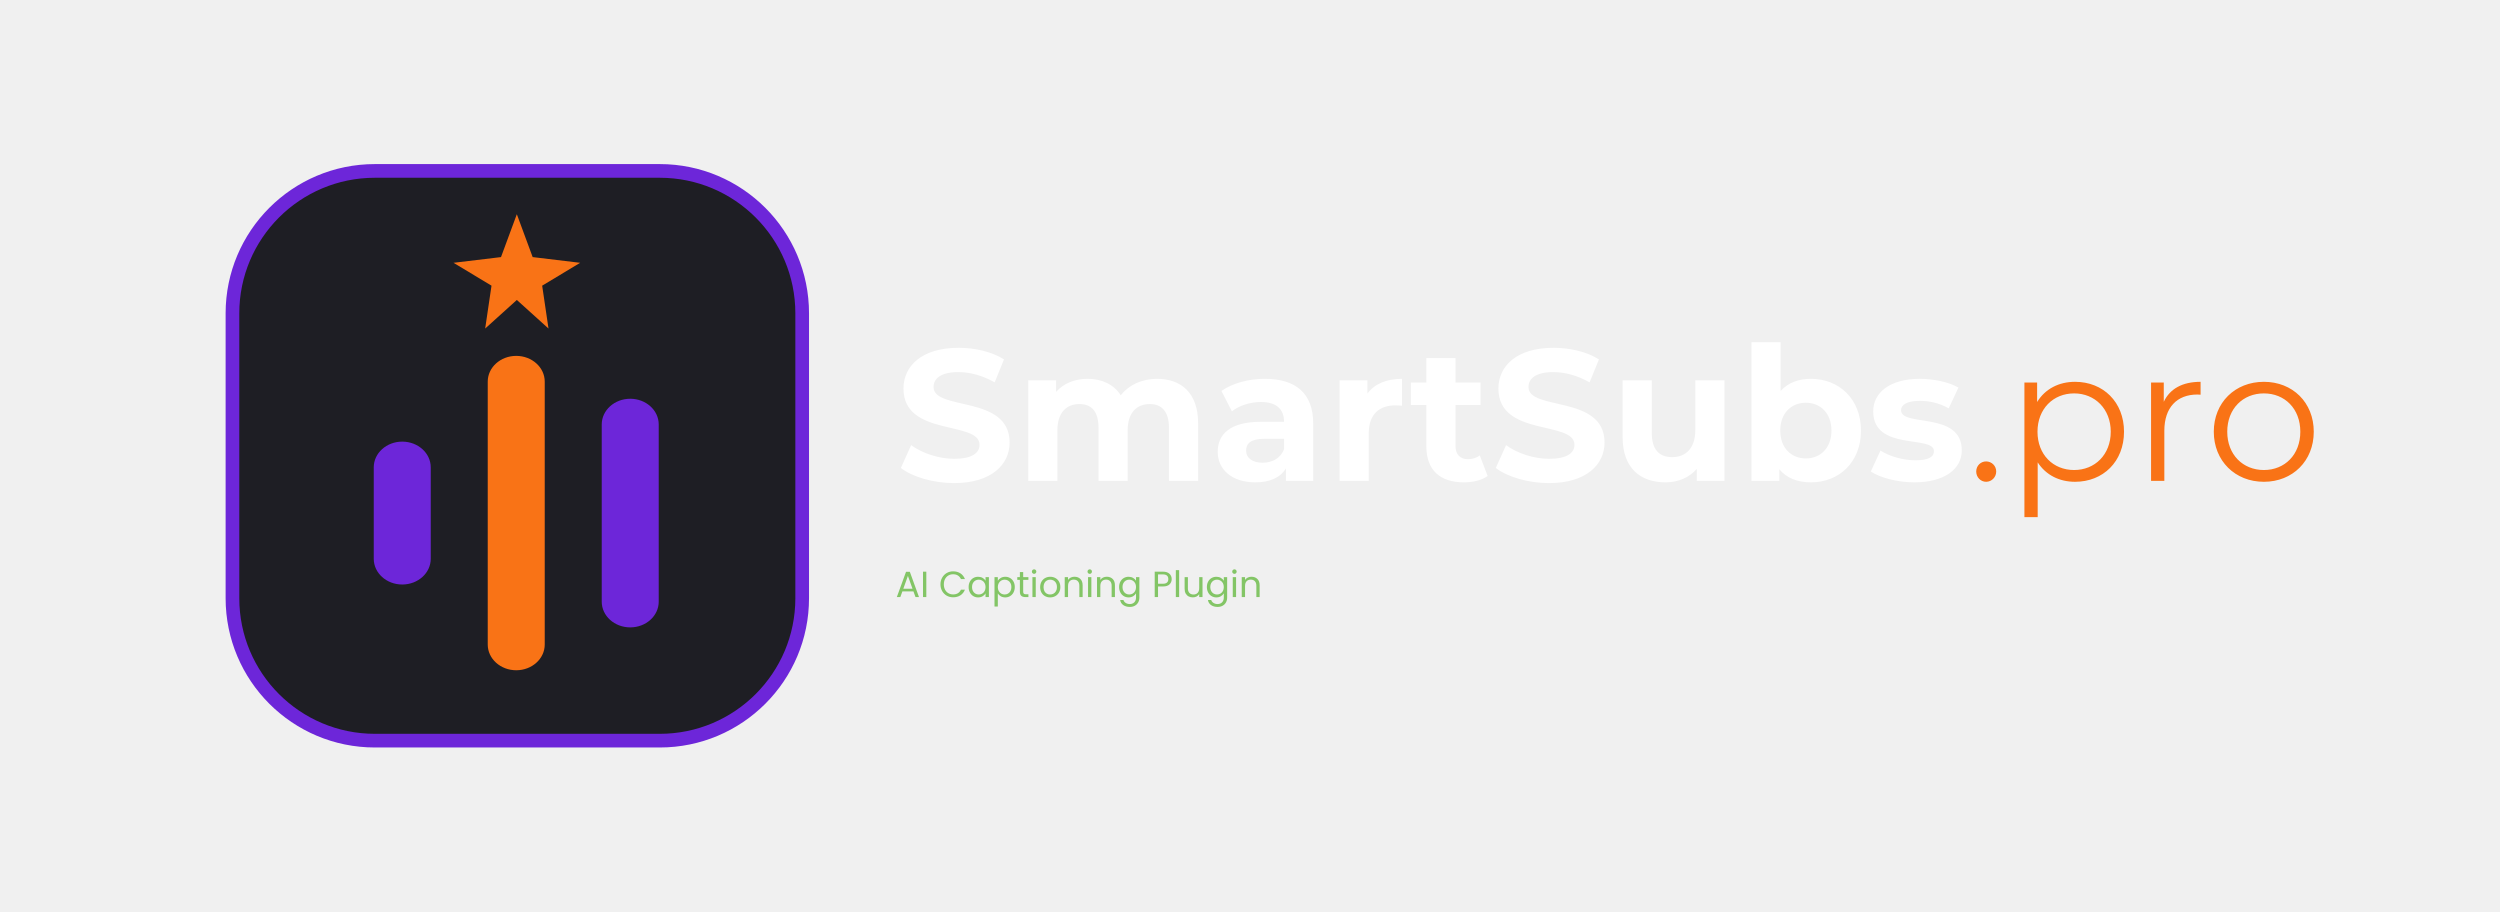
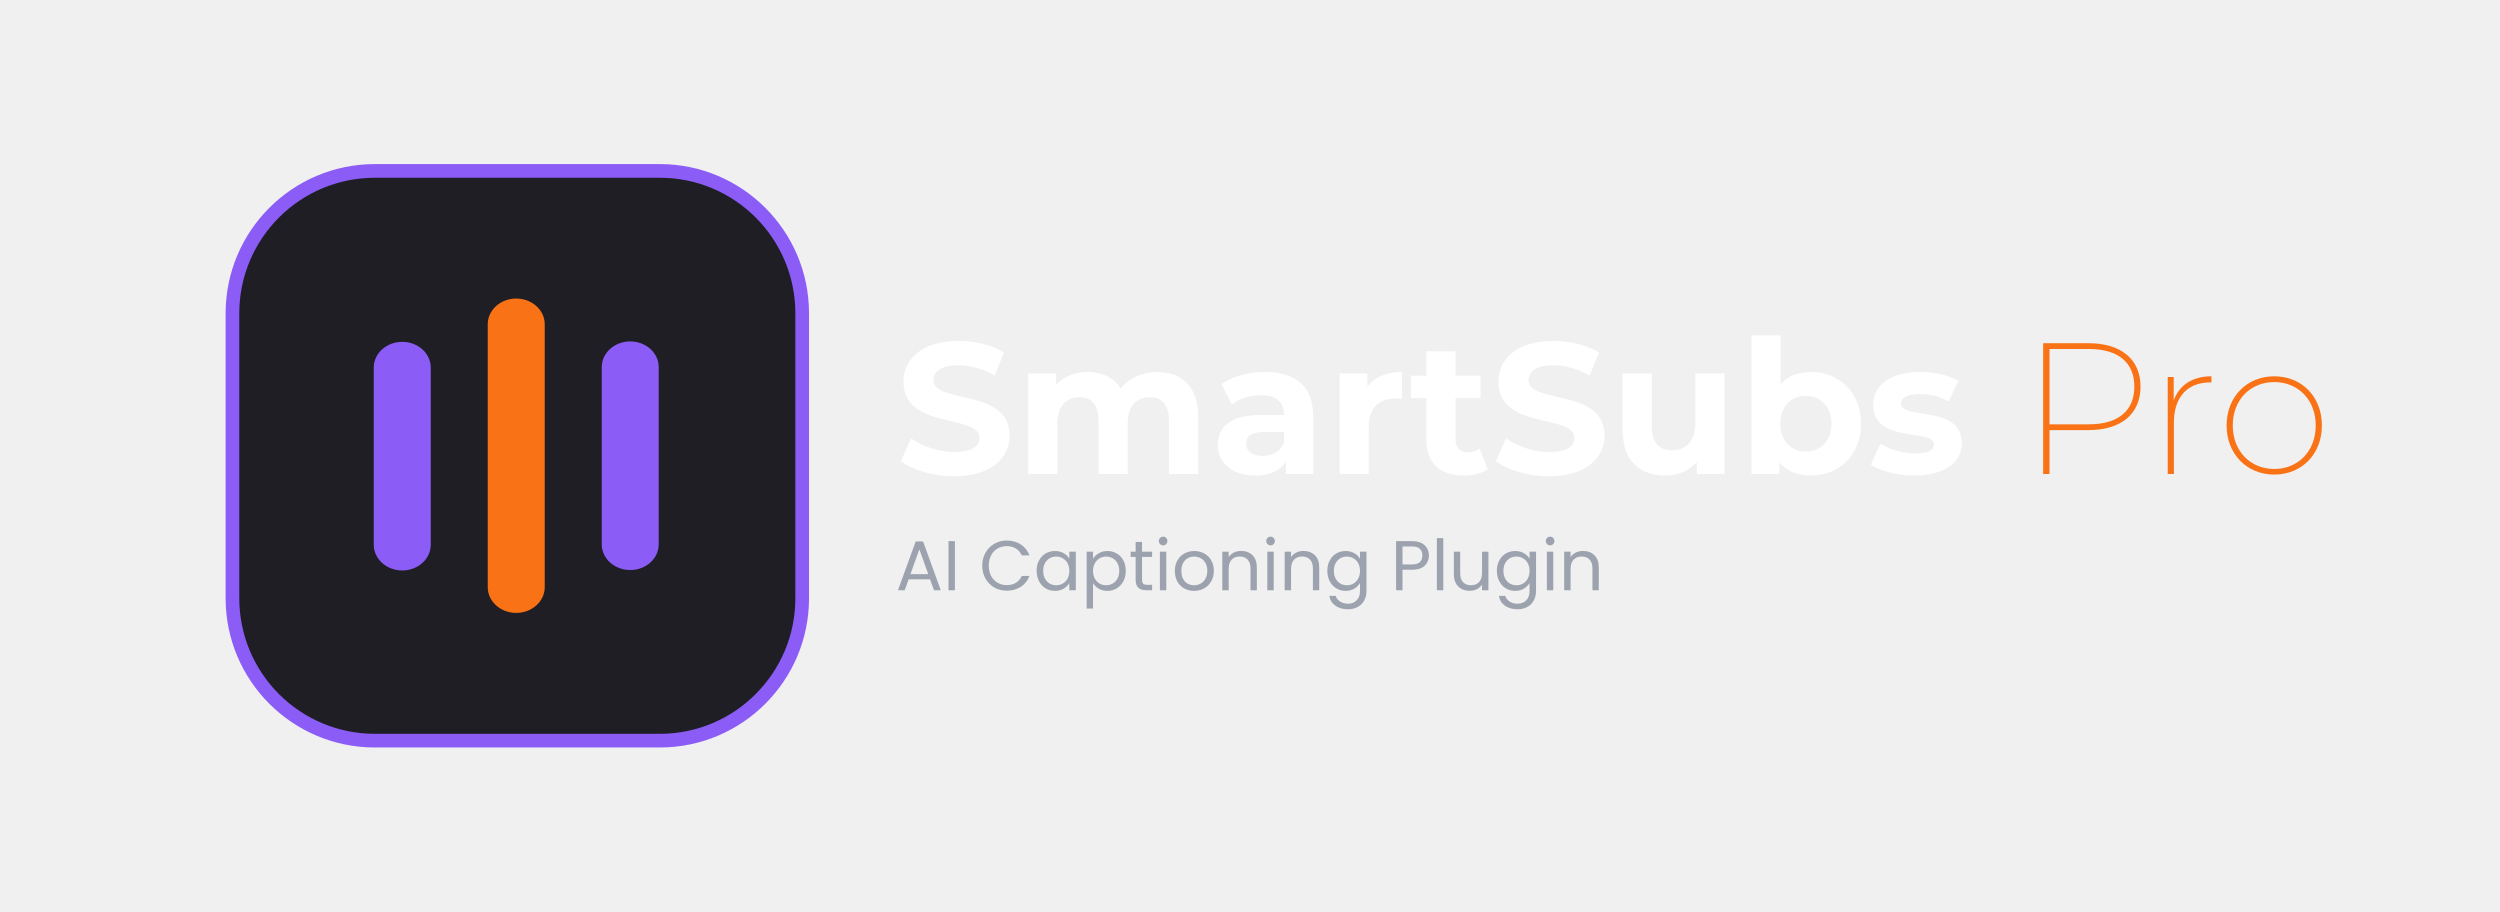
<svg xmlns="http://www.w3.org/2000/svg" width="1097" height="400" viewBox="0 0 1097 400" fill="none">
-   <path d="M418.666 211.984C409.564 211.984 400.38 209.278 395.296 205.342L399.806 195.338C404.644 198.864 411.86 201.324 418.748 201.324C426.62 201.324 429.818 198.7 429.818 195.174C429.818 184.432 396.444 191.812 396.444 170.492C396.444 160.734 404.316 152.616 420.634 152.616C427.85 152.616 435.23 154.338 440.56 157.7L436.46 167.786C431.13 164.752 425.636 163.276 420.552 163.276C412.68 163.276 409.646 166.228 409.646 169.836C409.646 180.414 443.02 173.116 443.02 194.19C443.02 203.784 435.066 211.984 418.666 211.984ZM507.693 166.228C518.189 166.228 525.733 172.296 525.733 185.744V211H512.941V187.712C512.941 180.578 509.743 177.298 504.577 177.298C498.837 177.298 494.819 180.988 494.819 188.86V211H482.027V187.712C482.027 180.578 478.993 177.298 473.663 177.298C468.005 177.298 463.987 180.988 463.987 188.86V211H451.195V166.884H463.413V171.968C466.693 168.196 471.613 166.228 477.271 166.228C483.421 166.228 488.669 168.606 491.785 173.444C495.311 168.934 501.051 166.228 507.693 166.228ZM554.993 166.228C568.441 166.228 576.231 172.46 576.231 185.826V211H564.259V205.506C561.881 209.524 557.289 211.656 550.811 211.656C540.479 211.656 534.329 205.916 534.329 198.29C534.329 190.5 539.823 185.088 553.271 185.088H563.439C563.439 179.594 560.159 176.396 553.271 176.396C548.597 176.396 543.759 177.954 540.561 180.496L535.969 171.558C540.807 168.114 547.941 166.228 554.993 166.228ZM554.009 203.046C558.273 203.046 561.963 201.078 563.439 197.06V192.55H554.665C548.679 192.55 546.793 194.764 546.793 197.716C546.793 200.914 549.499 203.046 554.009 203.046ZM600.026 172.706C603.142 168.442 608.39 166.228 615.196 166.228V178.036C614.13 177.954 613.31 177.872 612.326 177.872C605.274 177.872 600.6 181.726 600.6 190.172V211H587.808V166.884H600.026V172.706ZM649.334 199.848L652.778 208.868C650.154 210.754 646.3 211.656 642.364 211.656C631.95 211.656 625.882 206.326 625.882 195.83V177.708H619.076V167.868H625.882V157.126H638.674V167.868H649.662V177.708H638.674V195.666C638.674 199.438 640.724 201.488 644.168 201.488C646.054 201.488 647.94 200.914 649.334 199.848ZM679.721 211.984C670.619 211.984 661.435 209.278 656.351 205.342L660.861 195.338C665.699 198.864 672.915 201.324 679.803 201.324C687.675 201.324 690.873 198.7 690.873 195.174C690.873 184.432 657.499 191.812 657.499 170.492C657.499 160.734 665.371 152.616 681.689 152.616C688.905 152.616 696.285 154.338 701.615 157.7L697.515 167.786C692.185 164.752 686.691 163.276 681.607 163.276C673.735 163.276 670.701 166.228 670.701 169.836C670.701 180.414 704.075 173.116 704.075 194.19C704.075 203.784 696.121 211.984 679.721 211.984ZM743.902 166.884H756.694V211H744.558V205.752C741.196 209.606 736.276 211.656 730.864 211.656C719.794 211.656 712.004 205.424 712.004 191.812V166.884H724.796V189.926C724.796 197.306 728.076 200.586 733.734 200.586C739.638 200.586 743.902 196.814 743.902 188.696V166.884ZM794.621 166.228C807.003 166.228 816.597 175.084 816.597 188.942C816.597 202.8 807.003 211.656 794.621 211.656C788.717 211.656 783.961 209.77 780.763 205.916V211H768.545V150.156H781.337V171.558C784.617 167.95 789.127 166.228 794.621 166.228ZM792.407 201.16C798.803 201.16 803.641 196.568 803.641 188.942C803.641 181.316 798.803 176.724 792.407 176.724C786.011 176.724 781.173 181.316 781.173 188.942C781.173 196.568 786.011 201.16 792.407 201.16ZM840.002 211.656C832.54 211.656 824.996 209.606 820.896 206.9L825.16 197.716C829.096 200.258 835.082 201.98 840.494 201.98C846.398 201.98 848.612 200.422 848.612 197.962C848.612 190.746 821.962 198.126 821.962 180.496C821.962 172.132 829.506 166.228 842.38 166.228C848.448 166.228 855.172 167.622 859.354 170.082L855.09 179.184C850.744 176.724 846.398 175.904 842.38 175.904C836.64 175.904 834.18 177.708 834.18 180.004C834.18 187.548 860.83 180.25 860.83 197.634C860.83 205.834 853.204 211.656 840.002 211.656Z" fill="white" />
-   <path d="M871.51 211.41C869.132 211.41 867.164 209.442 867.164 206.9C867.164 204.358 869.132 202.472 871.51 202.472C873.888 202.472 875.938 204.358 875.938 206.9C875.938 209.442 873.888 211.41 871.51 211.41ZM910.535 167.54C922.835 167.54 932.019 176.396 932.019 189.434C932.019 202.554 922.835 211.41 910.535 211.41C903.647 211.41 897.743 208.458 894.135 202.882V226.908H888.313V167.868H893.889V176.396C897.415 170.656 903.401 167.54 910.535 167.54ZM910.125 206.244C919.227 206.244 926.197 199.52 926.197 189.434C926.197 179.43 919.227 172.624 910.125 172.624C900.941 172.624 894.053 179.43 894.053 189.434C894.053 199.52 900.941 206.244 910.125 206.244ZM949.464 176.314C952.17 170.574 957.664 167.54 965.618 167.54V173.198C965.126 173.198 964.634 173.116 964.224 173.116C955.204 173.116 949.71 178.856 949.71 189.024V211H943.888V167.868H949.464V176.314ZM993.389 211.41C980.761 211.41 971.413 202.226 971.413 189.434C971.413 176.642 980.761 167.54 993.389 167.54C1006.02 167.54 1015.28 176.642 1015.28 189.434C1015.28 202.226 1006.02 211.41 993.389 211.41ZM993.389 206.244C1002.57 206.244 1009.38 199.52 1009.38 189.434C1009.38 179.348 1002.57 172.624 993.389 172.624C984.205 172.624 977.317 179.348 977.317 189.434C977.317 199.52 984.205 206.244 993.389 206.244Z" fill="#F97316" />
-   <path d="M400.824 259.52H395.96L395.064 262H393.528L397.56 250.912H399.24L403.256 262H401.72L400.824 259.52ZM400.408 258.336L398.392 252.704L396.376 258.336H400.408ZM406.469 250.848V262H405.013V250.848H406.469ZM412.672 256.416C412.672 255.328 412.918 254.352 413.408 253.488C413.899 252.613 414.566 251.931 415.408 251.44C416.262 250.949 417.206 250.704 418.24 250.704C419.456 250.704 420.518 250.997 421.424 251.584C422.331 252.171 422.992 253.003 423.408 254.08H421.664C421.355 253.408 420.907 252.891 420.32 252.528C419.744 252.165 419.051 251.984 418.24 251.984C417.462 251.984 416.763 252.165 416.144 252.528C415.526 252.891 415.04 253.408 414.688 254.08C414.336 254.741 414.16 255.52 414.16 256.416C414.16 257.301 414.336 258.08 414.688 258.752C415.04 259.413 415.526 259.925 416.144 260.288C416.763 260.651 417.462 260.832 418.24 260.832C419.051 260.832 419.744 260.656 420.32 260.304C420.907 259.941 421.355 259.424 421.664 258.752H423.408C422.992 259.819 422.331 260.645 421.424 261.232C420.518 261.808 419.456 262.096 418.24 262.096C417.206 262.096 416.262 261.856 415.408 261.376C414.566 260.885 413.899 260.208 413.408 259.344C412.918 258.48 412.672 257.504 412.672 256.416ZM425.032 257.584C425.032 256.688 425.213 255.904 425.576 255.232C425.938 254.549 426.434 254.021 427.064 253.648C427.704 253.275 428.413 253.088 429.192 253.088C429.96 253.088 430.626 253.253 431.192 253.584C431.757 253.915 432.178 254.331 432.456 254.832V253.232H433.928V262H432.456V260.368C432.168 260.88 431.736 261.307 431.16 261.648C430.594 261.979 429.933 262.144 429.176 262.144C428.397 262.144 427.693 261.952 427.064 261.568C426.434 261.184 425.938 260.645 425.576 259.952C425.213 259.259 425.032 258.469 425.032 257.584ZM432.456 257.6C432.456 256.939 432.322 256.363 432.056 255.872C431.789 255.381 431.426 255.008 430.968 254.752C430.52 254.485 430.024 254.352 429.48 254.352C428.936 254.352 428.44 254.48 427.992 254.736C427.544 254.992 427.186 255.365 426.92 255.856C426.653 256.347 426.52 256.923 426.52 257.584C426.52 258.256 426.653 258.843 426.92 259.344C427.186 259.835 427.544 260.213 427.992 260.48C428.44 260.736 428.936 260.864 429.48 260.864C430.024 260.864 430.52 260.736 430.968 260.48C431.426 260.213 431.789 259.835 432.056 259.344C432.322 258.843 432.456 258.261 432.456 257.6ZM437.844 254.848C438.132 254.347 438.559 253.931 439.124 253.6C439.7 253.259 440.367 253.088 441.124 253.088C441.903 253.088 442.607 253.275 443.236 253.648C443.876 254.021 444.378 254.549 444.74 255.232C445.103 255.904 445.284 256.688 445.284 257.584C445.284 258.469 445.103 259.259 444.74 259.952C444.378 260.645 443.876 261.184 443.236 261.568C442.607 261.952 441.903 262.144 441.124 262.144C440.378 262.144 439.716 261.979 439.14 261.648C438.575 261.307 438.143 260.885 437.844 260.384V266.16H436.388V253.232H437.844V254.848ZM443.796 257.584C443.796 256.923 443.663 256.347 443.396 255.856C443.13 255.365 442.767 254.992 442.308 254.736C441.86 254.48 441.364 254.352 440.82 254.352C440.287 254.352 439.791 254.485 439.332 254.752C438.884 255.008 438.522 255.387 438.244 255.888C437.978 256.379 437.844 256.949 437.844 257.6C437.844 258.261 437.978 258.843 438.244 259.344C438.522 259.835 438.884 260.213 439.332 260.48C439.791 260.736 440.287 260.864 440.82 260.864C441.364 260.864 441.86 260.736 442.308 260.48C442.767 260.213 443.13 259.835 443.396 259.344C443.663 258.843 443.796 258.256 443.796 257.584ZM448.977 254.432V259.6C448.977 260.027 449.067 260.331 449.249 260.512C449.43 260.683 449.745 260.768 450.193 260.768H451.265V262H449.953C449.142 262 448.534 261.813 448.129 261.44C447.723 261.067 447.521 260.453 447.521 259.6V254.432H446.385V253.232H447.521V251.024H448.977V253.232H451.265V254.432H448.977ZM453.781 251.808C453.504 251.808 453.269 251.712 453.077 251.52C452.885 251.328 452.789 251.093 452.789 250.816C452.789 250.539 452.885 250.304 453.077 250.112C453.269 249.92 453.504 249.824 453.781 249.824C454.048 249.824 454.272 249.92 454.453 250.112C454.645 250.304 454.741 250.539 454.741 250.816C454.741 251.093 454.645 251.328 454.453 251.52C454.272 251.712 454.048 251.808 453.781 251.808ZM454.485 253.232V262H453.029V253.232H454.485ZM460.79 262.144C459.969 262.144 459.222 261.957 458.55 261.584C457.889 261.211 457.366 260.683 456.982 260C456.609 259.307 456.422 258.507 456.422 257.6C456.422 256.704 456.614 255.915 456.998 255.232C457.393 254.539 457.926 254.011 458.598 253.648C459.27 253.275 460.022 253.088 460.854 253.088C461.686 253.088 462.438 253.275 463.11 253.648C463.782 254.011 464.31 254.533 464.694 255.216C465.089 255.899 465.286 256.693 465.286 257.6C465.286 258.507 465.084 259.307 464.678 260C464.284 260.683 463.745 261.211 463.062 261.584C462.38 261.957 461.622 262.144 460.79 262.144ZM460.79 260.864C461.313 260.864 461.804 260.741 462.262 260.496C462.721 260.251 463.089 259.883 463.366 259.392C463.654 258.901 463.798 258.304 463.798 257.6C463.798 256.896 463.66 256.299 463.382 255.808C463.105 255.317 462.742 254.955 462.294 254.72C461.846 254.475 461.361 254.352 460.838 254.352C460.305 254.352 459.814 254.475 459.366 254.72C458.929 254.955 458.577 255.317 458.31 255.808C458.044 256.299 457.91 256.896 457.91 257.6C457.91 258.315 458.038 258.917 458.294 259.408C458.561 259.899 458.913 260.267 459.35 260.512C459.788 260.747 460.268 260.864 460.79 260.864ZM471.473 253.072C472.539 253.072 473.403 253.397 474.065 254.048C474.726 254.688 475.057 255.616 475.057 256.832V262H473.617V257.04C473.617 256.165 473.398 255.499 472.961 255.04C472.523 254.571 471.926 254.336 471.169 254.336C470.401 254.336 469.787 254.576 469.329 255.056C468.881 255.536 468.657 256.235 468.657 257.152V262H467.201V253.232H468.657V254.48C468.945 254.032 469.334 253.685 469.825 253.44C470.326 253.195 470.875 253.072 471.473 253.072ZM478.187 251.808C477.91 251.808 477.675 251.712 477.483 251.52C477.291 251.328 477.195 251.093 477.195 250.816C477.195 250.539 477.291 250.304 477.483 250.112C477.675 249.92 477.91 249.824 478.187 249.824C478.454 249.824 478.678 249.92 478.859 250.112C479.051 250.304 479.147 250.539 479.147 250.816C479.147 251.093 479.051 251.328 478.859 251.52C478.678 251.712 478.454 251.808 478.187 251.808ZM478.891 253.232V262H477.435V253.232H478.891ZM485.645 253.072C486.711 253.072 487.575 253.397 488.237 254.048C488.898 254.688 489.229 255.616 489.229 256.832V262H487.789V257.04C487.789 256.165 487.57 255.499 487.133 255.04C486.695 254.571 486.098 254.336 485.341 254.336C484.573 254.336 483.959 254.576 483.501 255.056C483.053 255.536 482.829 256.235 482.829 257.152V262H481.373V253.232H482.829V254.48C483.117 254.032 483.506 253.685 483.997 253.44C484.498 253.195 485.047 253.072 485.645 253.072ZM495.223 253.088C495.98 253.088 496.642 253.253 497.207 253.584C497.783 253.915 498.21 254.331 498.487 254.832V253.232H499.959V262.192C499.959 262.992 499.788 263.701 499.447 264.32C499.106 264.949 498.615 265.44 497.975 265.792C497.346 266.144 496.61 266.32 495.767 266.32C494.615 266.32 493.655 266.048 492.887 265.504C492.119 264.96 491.666 264.219 491.527 263.28H492.967C493.127 263.813 493.458 264.24 493.959 264.56C494.46 264.891 495.063 265.056 495.767 265.056C496.567 265.056 497.218 264.805 497.719 264.304C498.231 263.803 498.487 263.099 498.487 262.192V260.352C498.199 260.864 497.772 261.291 497.207 261.632C496.642 261.973 495.98 262.144 495.223 262.144C494.444 262.144 493.735 261.952 493.095 261.568C492.466 261.184 491.97 260.645 491.607 259.952C491.244 259.259 491.063 258.469 491.063 257.584C491.063 256.688 491.244 255.904 491.607 255.232C491.97 254.549 492.466 254.021 493.095 253.648C493.735 253.275 494.444 253.088 495.223 253.088ZM498.487 257.6C498.487 256.939 498.354 256.363 498.087 255.872C497.82 255.381 497.458 255.008 496.999 254.752C496.551 254.485 496.055 254.352 495.511 254.352C494.967 254.352 494.471 254.48 494.023 254.736C493.575 254.992 493.218 255.365 492.951 255.856C492.684 256.347 492.551 256.923 492.551 257.584C492.551 258.256 492.684 258.843 492.951 259.344C493.218 259.835 493.575 260.213 494.023 260.48C494.471 260.736 494.967 260.864 495.511 260.864C496.055 260.864 496.551 260.736 496.999 260.48C497.458 260.213 497.82 259.835 498.087 259.344C498.354 258.843 498.487 258.261 498.487 257.6ZM514.141 254.112C514.141 255.04 513.821 255.813 513.181 256.432C512.552 257.04 511.586 257.344 510.285 257.344H508.141V262H506.685V250.848H510.285C511.544 250.848 512.498 251.152 513.149 251.76C513.81 252.368 514.141 253.152 514.141 254.112ZM510.285 256.144C511.096 256.144 511.693 255.968 512.077 255.616C512.461 255.264 512.653 254.763 512.653 254.112C512.653 252.736 511.864 252.048 510.285 252.048H508.141V256.144H510.285ZM517.407 250.16V262H515.951V250.16H517.407ZM527.664 253.232V262H526.208V260.704C525.931 261.152 525.542 261.504 525.04 261.76C524.55 262.005 524.006 262.128 523.408 262.128C522.726 262.128 522.112 261.989 521.568 261.712C521.024 261.424 520.592 260.997 520.272 260.432C519.963 259.867 519.808 259.179 519.808 258.368V253.232H521.248V258.176C521.248 259.04 521.467 259.707 521.904 260.176C522.342 260.635 522.939 260.864 523.696 260.864C524.475 260.864 525.088 260.624 525.536 260.144C525.984 259.664 526.208 258.965 526.208 258.048V253.232H527.664ZM533.739 253.088C534.496 253.088 535.157 253.253 535.723 253.584C536.299 253.915 536.725 254.331 537.003 254.832V253.232H538.475V262.192C538.475 262.992 538.304 263.701 537.963 264.32C537.621 264.949 537.131 265.44 536.491 265.792C535.861 266.144 535.125 266.32 534.283 266.32C533.131 266.32 532.171 266.048 531.403 265.504C530.635 264.96 530.181 264.219 530.043 263.28H531.483C531.643 263.813 531.973 264.24 532.475 264.56C532.976 264.891 533.579 265.056 534.283 265.056C535.083 265.056 535.733 264.805 536.235 264.304C536.747 263.803 537.003 263.099 537.003 262.192V260.352C536.715 260.864 536.288 261.291 535.723 261.632C535.157 261.973 534.496 262.144 533.739 262.144C532.96 262.144 532.251 261.952 531.611 261.568C530.981 261.184 530.485 260.645 530.123 259.952C529.76 259.259 529.579 258.469 529.579 257.584C529.579 256.688 529.76 255.904 530.123 255.232C530.485 254.549 530.981 254.021 531.611 253.648C532.251 253.275 532.96 253.088 533.739 253.088ZM537.003 257.6C537.003 256.939 536.869 256.363 536.603 255.872C536.336 255.381 535.973 255.008 535.515 254.752C535.067 254.485 534.571 254.352 534.027 254.352C533.483 254.352 532.987 254.48 532.539 254.736C532.091 254.992 531.733 255.365 531.467 255.856C531.2 256.347 531.067 256.923 531.067 257.584C531.067 258.256 531.2 258.843 531.467 259.344C531.733 259.835 532.091 260.213 532.539 260.48C532.987 260.736 533.483 260.864 534.027 260.864C534.571 260.864 535.067 260.736 535.515 260.48C535.973 260.213 536.336 259.835 536.603 259.344C536.869 258.843 537.003 258.261 537.003 257.6ZM541.687 251.808C541.41 251.808 541.175 251.712 540.983 251.52C540.791 251.328 540.695 251.093 540.695 250.816C540.695 250.539 540.791 250.304 540.983 250.112C541.175 249.92 541.41 249.824 541.687 249.824C541.954 249.824 542.178 249.92 542.359 250.112C542.551 250.304 542.647 250.539 542.647 250.816C542.647 251.093 542.551 251.328 542.359 251.52C542.178 251.712 541.954 251.808 541.687 251.808ZM542.391 253.232V262H540.935V253.232H542.391ZM549.145 253.072C550.211 253.072 551.075 253.397 551.737 254.048C552.398 254.688 552.729 255.616 552.729 256.832V262H551.289V257.04C551.289 256.165 551.07 255.499 550.633 255.04C550.195 254.571 549.598 254.336 548.841 254.336C548.073 254.336 547.459 254.576 547.001 255.056C546.553 255.536 546.329 256.235 546.329 257.152V262H544.873V253.232H546.329V254.48C546.617 254.032 547.006 253.685 547.497 253.44C547.998 253.195 548.547 253.072 549.145 253.072Z" fill="#83C566" />
-   <path d="M289.5 75H164.5C129.982 75 102 102.982 102 137.5V262.5C102 297.018 129.982 325 164.5 325H289.5C324.018 325 352 297.018 352 262.5V137.5C352 102.982 324.018 75 289.5 75Z" fill="#1E1E24" stroke="#6D26D9" stroke-width="6" />
-   <path d="M189.01 205.07C189.01 198.837 183.412 193.784 176.506 193.784C169.6 193.784 164.001 198.837 164.001 205.07V245.2C164.001 251.433 169.6 256.486 176.506 256.486C183.412 256.486 189.01 251.433 189.01 245.2V205.07Z" fill="#6D26D9" />
-   <path d="M239.027 167.449C239.027 161.215 233.428 156.162 226.522 156.162C219.616 156.162 214.018 161.215 214.018 167.449V282.822C214.018 289.055 219.616 294.108 226.522 294.108C233.428 294.108 239.027 289.055 239.027 282.822V167.449Z" fill="#F97316" />
-   <path d="M226.788 94L233.735 112.811L254.576 115.319L237.904 125.351L240.682 144.162L226.788 131.622L212.894 144.162L215.673 125.351L199 115.319L219.841 112.811L226.788 94Z" fill="#F97316" />
-   <path d="M289.048 186.259C289.048 180.026 283.45 174.973 276.544 174.973C269.638 174.973 264.039 180.026 264.039 186.259V264.011C264.039 270.244 269.638 275.297 276.544 275.297C283.45 275.297 289.048 270.244 289.048 264.011V186.259Z" fill="#6D26D9" />
+   <path d="M418.666 208.984C409.564 208.984 400.38 206.278 395.296 202.342L399.806 192.338C404.644 195.864 411.86 198.324 418.748 198.324C426.62 198.324 429.818 195.7 429.818 192.174C429.818 181.432 396.444 188.812 396.444 167.492C396.444 157.734 404.316 149.616 420.634 149.616C427.85 149.616 435.23 151.338 440.56 154.7L436.46 164.786C431.13 161.752 425.636 160.276 420.552 160.276C412.68 160.276 409.646 163.228 409.646 166.836C409.646 177.414 443.02 170.116 443.02 191.19C443.02 200.784 435.066 208.984 418.666 208.984ZM507.693 163.228C518.189 163.228 525.733 169.296 525.733 182.744V208H512.941V184.712C512.941 177.578 509.743 174.298 504.577 174.298C498.837 174.298 494.819 177.988 494.819 185.86V208H482.027V184.712C482.027 177.578 478.993 174.298 473.663 174.298C468.005 174.298 463.987 177.988 463.987 185.86V208H451.195V163.884H463.413V168.968C466.693 165.196 471.613 163.228 477.271 163.228C483.421 163.228 488.669 165.606 491.785 170.444C495.311 165.934 501.051 163.228 507.693 163.228ZM554.993 163.228C568.441 163.228 576.231 169.46 576.231 182.826V208H564.259V202.506C561.881 206.524 557.289 208.656 550.811 208.656C540.479 208.656 534.329 202.916 534.329 195.29C534.329 187.5 539.823 182.088 553.271 182.088H563.439C563.439 176.594 560.159 173.396 553.271 173.396C548.597 173.396 543.759 174.954 540.561 177.496L535.969 168.558C540.807 165.114 547.941 163.228 554.993 163.228ZM554.009 200.046C558.273 200.046 561.963 198.078 563.439 194.06V189.55H554.665C548.679 189.55 546.793 191.764 546.793 194.716C546.793 197.914 549.499 200.046 554.009 200.046ZM600.026 169.706C603.142 165.442 608.39 163.228 615.196 163.228V175.036C614.13 174.954 613.31 174.872 612.326 174.872C605.274 174.872 600.6 178.726 600.6 187.172V208H587.808V163.884H600.026V169.706ZM649.334 196.848L652.778 205.868C650.154 207.754 646.3 208.656 642.364 208.656C631.95 208.656 625.882 203.326 625.882 192.83V174.708H619.076V164.868H625.882V154.126H638.674V164.868H649.662V174.708H638.674V192.666C638.674 196.438 640.724 198.488 644.168 198.488C646.054 198.488 647.94 197.914 649.334 196.848ZM679.721 208.984C670.619 208.984 661.435 206.278 656.351 202.342L660.861 192.338C665.699 195.864 672.915 198.324 679.803 198.324C687.675 198.324 690.873 195.7 690.873 192.174C690.873 181.432 657.499 188.812 657.499 167.492C657.499 157.734 665.371 149.616 681.689 149.616C688.905 149.616 696.285 151.338 701.615 154.7L697.515 164.786C692.185 161.752 686.691 160.276 681.607 160.276C673.735 160.276 670.701 163.228 670.701 166.836C670.701 177.414 704.075 170.116 704.075 191.19C704.075 200.784 696.121 208.984 679.721 208.984ZM743.902 163.884H756.694V208H744.558V202.752C741.196 206.606 736.276 208.656 730.864 208.656C719.794 208.656 712.004 202.424 712.004 188.812V163.884H724.796V186.926C724.796 194.306 728.076 197.586 733.734 197.586C739.638 197.586 743.902 193.814 743.902 185.696V163.884ZM794.621 163.228C807.003 163.228 816.597 172.084 816.597 185.942C816.597 199.8 807.003 208.656 794.621 208.656C788.717 208.656 783.961 206.77 780.763 202.916V208H768.545V147.156H781.337V168.558C784.617 164.95 789.127 163.228 794.621 163.228ZM792.407 198.16C798.803 198.16 803.641 193.568 803.641 185.942C803.641 178.316 798.803 173.724 792.407 173.724C786.011 173.724 781.173 178.316 781.173 185.942C781.173 193.568 786.011 198.16 792.407 198.16ZM840.002 208.656C832.54 208.656 824.996 206.606 820.896 203.9L825.16 194.716C829.096 197.258 835.082 198.98 840.494 198.98C846.398 198.98 848.612 197.422 848.612 194.962C848.612 187.746 821.962 195.126 821.962 177.496C821.962 169.132 829.506 163.228 842.38 163.228C848.448 163.228 855.172 164.622 859.354 167.082L855.09 176.184C850.744 173.724 846.398 172.904 842.38 172.904C836.64 172.904 834.18 174.708 834.18 177.004C834.18 184.548 860.83 177.25 860.83 194.634C860.83 202.834 853.204 208.656 840.002 208.656Z" fill="white" />
+   <path d="M916.463 150.6C930.731 150.6 939.259 157.652 939.259 169.624C939.259 181.678 930.731 188.73 916.463 188.73H899.325V208H896.537V150.6H916.463ZM916.627 186.188C929.501 186.188 936.553 180.202 936.553 169.624C936.553 159.128 929.501 153.142 916.627 153.142H899.325V186.188H916.627ZM953.822 175.692C956.282 168.968 962.022 165.114 970.386 165.114V167.82H969.648C959.726 167.82 953.904 174.462 953.904 185.368V208H951.198V165.442H953.822V175.692ZM997.94 208.246C985.968 208.246 977.03 199.308 977.03 186.68C977.03 174.052 985.968 165.114 997.94 165.114C1009.99 165.114 1018.85 174.052 1018.85 186.68C1018.85 199.308 1009.99 208.246 997.94 208.246ZM997.94 205.786C1008.35 205.786 1016.14 197.996 1016.14 186.68C1016.14 175.364 1008.35 167.656 997.94 167.656C987.526 167.656 979.736 175.364 979.736 186.68C979.736 197.996 987.526 205.786 997.94 205.786Z" fill="#F97316" />
+   <path d="M408.113 254.209H398.718L396.987 259H394.02L401.808 237.582H405.054L412.811 259H409.844L408.113 254.209ZM407.31 251.922L403.416 241.043L399.521 251.922H407.31ZM419.018 237.458V259H416.206V237.458H419.018ZM431.001 248.214C431.001 246.112 431.475 244.227 432.422 242.558C433.37 240.868 434.658 239.549 436.286 238.601C437.934 237.654 439.758 237.18 441.756 237.18C444.105 237.18 446.155 237.746 447.907 238.88C449.658 240.013 450.936 241.62 451.739 243.701H448.37C447.773 242.403 446.907 241.404 445.774 240.703C444.661 240.003 443.322 239.652 441.756 239.652C440.252 239.652 438.903 240.003 437.707 240.703C436.512 241.404 435.575 242.403 434.895 243.701C434.215 244.979 433.875 246.483 433.875 248.214C433.875 249.924 434.215 251.428 434.895 252.726C435.575 254.003 436.512 254.992 437.707 255.693C438.903 256.394 440.252 256.744 441.756 256.744C443.322 256.744 444.661 256.404 445.774 255.724C446.907 255.023 447.773 254.024 448.37 252.726H451.739C450.936 254.786 449.658 256.383 447.907 257.516C446.155 258.629 444.105 259.185 441.756 259.185C439.758 259.185 437.934 258.722 436.286 257.795C434.658 256.847 433.37 255.538 432.422 253.869C431.475 252.2 431.001 250.315 431.001 248.214ZM454.875 250.47C454.875 248.739 455.225 247.224 455.926 245.926C456.626 244.608 457.584 243.588 458.8 242.867C460.036 242.145 461.407 241.785 462.911 241.785C464.394 241.785 465.682 242.104 466.774 242.743C467.866 243.382 468.68 244.185 469.216 245.154V242.063H472.059V259H469.216V255.848C468.659 256.837 467.825 257.661 466.712 258.32C465.62 258.959 464.343 259.278 462.88 259.278C461.376 259.278 460.016 258.907 458.8 258.166C457.584 257.424 456.626 256.383 455.926 255.044C455.225 253.705 454.875 252.18 454.875 250.47ZM469.216 250.501C469.216 249.223 468.958 248.11 468.443 247.163C467.928 246.215 467.227 245.494 466.341 244.999C465.476 244.484 464.518 244.227 463.467 244.227C462.416 244.227 461.458 244.474 460.593 244.968C459.727 245.463 459.037 246.184 458.522 247.132C458.007 248.08 457.749 249.192 457.749 250.47C457.749 251.768 458.007 252.901 458.522 253.869C459.037 254.817 459.727 255.549 460.593 256.064C461.458 256.558 462.416 256.806 463.467 256.806C464.518 256.806 465.476 256.558 466.341 256.064C467.227 255.549 467.928 254.817 468.443 253.869C468.958 252.901 469.216 251.778 469.216 250.501ZM479.625 245.185C480.181 244.216 481.005 243.413 482.097 242.774C483.21 242.115 484.498 241.785 485.961 241.785C487.465 241.785 488.825 242.145 490.04 242.867C491.276 243.588 492.245 244.608 492.945 245.926C493.646 247.224 493.996 248.739 493.996 250.47C493.996 252.18 493.646 253.705 492.945 255.044C492.245 256.383 491.276 257.424 490.04 258.166C488.825 258.907 487.465 259.278 485.961 259.278C484.518 259.278 483.241 258.959 482.128 258.32C481.036 257.661 480.202 256.847 479.625 255.878V267.036H476.812V242.063H479.625V245.185ZM491.122 250.47C491.122 249.192 490.864 248.08 490.349 247.132C489.834 246.184 489.134 245.463 488.248 244.968C487.382 244.474 486.424 244.227 485.373 244.227C484.343 244.227 483.385 244.484 482.499 244.999C481.634 245.494 480.933 246.225 480.397 247.194C479.882 248.141 479.625 249.244 479.625 250.501C479.625 251.778 479.882 252.901 480.397 253.869C480.933 254.817 481.634 255.549 482.499 256.064C483.385 256.558 484.343 256.806 485.373 256.806C486.424 256.806 487.382 256.558 488.248 256.064C489.134 255.549 489.834 254.817 490.349 253.869C490.864 252.901 491.122 251.768 491.122 250.47ZM501.129 244.381V254.364C501.129 255.188 501.304 255.775 501.654 256.126C502.005 256.455 502.613 256.62 503.478 256.62H505.549V259H503.014C501.448 259 500.274 258.639 499.491 257.918C498.708 257.197 498.316 256.012 498.316 254.364V244.381H496.122V242.063H498.316V237.798H501.129V242.063H505.549V244.381H501.129ZM510.409 239.312C509.873 239.312 509.42 239.127 509.049 238.756C508.678 238.385 508.493 237.932 508.493 237.396C508.493 236.86 508.678 236.407 509.049 236.036C509.42 235.665 509.873 235.48 510.409 235.48C510.924 235.48 511.357 235.665 511.707 236.036C512.078 236.407 512.263 236.86 512.263 237.396C512.263 237.932 512.078 238.385 511.707 238.756C511.357 239.127 510.924 239.312 510.409 239.312ZM511.769 242.063V259H508.956V242.063H511.769ZM523.949 259.278C522.363 259.278 520.92 258.918 519.622 258.196C518.345 257.475 517.335 256.455 516.593 255.137C515.872 253.797 515.512 252.252 515.512 250.501C515.512 248.77 515.882 247.245 516.624 245.926C517.387 244.587 518.417 243.567 519.715 242.867C521.013 242.145 522.466 241.785 524.073 241.785C525.68 241.785 527.133 242.145 528.431 242.867C529.729 243.567 530.749 244.577 531.49 245.896C532.253 247.214 532.634 248.749 532.634 250.501C532.634 252.252 532.242 253.797 531.459 255.137C530.697 256.455 529.657 257.475 528.338 258.196C527.019 258.918 525.556 259.278 523.949 259.278ZM523.949 256.806C524.959 256.806 525.907 256.569 526.793 256.095C527.679 255.621 528.389 254.91 528.925 253.962C529.481 253.014 529.76 251.861 529.76 250.501C529.76 249.141 529.492 247.987 528.956 247.039C528.42 246.091 527.72 245.391 526.854 244.937C525.989 244.463 525.051 244.227 524.042 244.227C523.012 244.227 522.064 244.463 521.198 244.937C520.354 245.391 519.674 246.091 519.159 247.039C518.643 247.987 518.386 249.141 518.386 250.501C518.386 251.881 518.633 253.045 519.128 253.993C519.643 254.941 520.323 255.652 521.167 256.126C522.012 256.579 522.939 256.806 523.949 256.806ZM544.584 241.754C546.644 241.754 548.313 242.382 549.591 243.639C550.868 244.876 551.507 246.668 551.507 249.017V259H548.726V249.419C548.726 247.729 548.303 246.442 547.458 245.556C546.614 244.649 545.46 244.196 543.997 244.196C542.513 244.196 541.328 244.659 540.442 245.586C539.577 246.514 539.144 247.863 539.144 249.635V259H536.332V242.063H539.144V244.474C539.701 243.608 540.453 242.939 541.401 242.465C542.369 241.991 543.43 241.754 544.584 241.754ZM557.554 239.312C557.018 239.312 556.565 239.127 556.194 238.756C555.823 238.385 555.638 237.932 555.638 237.396C555.638 236.86 555.823 236.407 556.194 236.036C556.565 235.665 557.018 235.48 557.554 235.48C558.069 235.48 558.502 235.665 558.852 236.036C559.223 236.407 559.408 236.86 559.408 237.396C559.408 237.932 559.223 238.385 558.852 238.756C558.502 239.127 558.069 239.312 557.554 239.312ZM558.914 242.063V259H556.101V242.063H558.914ZM571.959 241.754C574.02 241.754 575.689 242.382 576.966 243.639C578.244 244.876 578.883 246.668 578.883 249.017V259H576.101V249.419C576.101 247.729 575.679 246.442 574.834 245.556C573.989 244.649 572.835 244.196 571.372 244.196C569.889 244.196 568.704 244.659 567.818 245.586C566.953 246.514 566.52 247.863 566.52 249.635V259H563.707V242.063H566.52V244.474C567.076 243.608 567.828 242.939 568.776 242.465C569.745 241.991 570.806 241.754 571.959 241.754ZM590.462 241.785C591.925 241.785 593.202 242.104 594.294 242.743C595.407 243.382 596.231 244.185 596.767 245.154V242.063H599.61V259.371C599.61 260.916 599.281 262.286 598.621 263.481C597.962 264.697 597.014 265.645 595.778 266.325C594.562 267.005 593.14 267.345 591.513 267.345C589.287 267.345 587.433 266.819 585.949 265.769C584.466 264.718 583.59 263.286 583.322 261.473H586.104C586.413 262.503 587.052 263.327 588.02 263.945C588.989 264.584 590.153 264.903 591.513 264.903C593.058 264.903 594.315 264.419 595.283 263.451C596.272 262.482 596.767 261.122 596.767 259.371V255.817C596.21 256.806 595.386 257.63 594.294 258.289C593.202 258.948 591.925 259.278 590.462 259.278C588.958 259.278 587.587 258.907 586.351 258.166C585.136 257.424 584.177 256.383 583.477 255.044C582.776 253.705 582.426 252.18 582.426 250.47C582.426 248.739 582.776 247.224 583.477 245.926C584.177 244.608 585.136 243.588 586.351 242.867C587.587 242.145 588.958 241.785 590.462 241.785ZM596.767 250.501C596.767 249.223 596.509 248.11 595.994 247.163C595.479 246.215 594.778 245.494 593.892 244.999C593.027 244.484 592.069 244.227 591.018 244.227C589.967 244.227 589.009 244.474 588.144 244.968C587.278 245.463 586.588 246.184 586.073 247.132C585.558 248.08 585.3 249.192 585.3 250.47C585.3 251.768 585.558 252.901 586.073 253.869C586.588 254.817 587.278 255.549 588.144 256.064C589.009 256.558 589.967 256.806 591.018 256.806C592.069 256.806 593.027 256.558 593.892 256.064C594.778 255.549 595.479 254.817 595.994 253.869C596.509 252.901 596.767 251.778 596.767 250.501ZM627.006 243.763C627.006 245.556 626.387 247.049 625.151 248.244C623.935 249.419 622.071 250.006 619.557 250.006H615.415V259H612.603V237.458H619.557C621.988 237.458 623.832 238.045 625.089 239.22C626.367 240.394 627.006 241.909 627.006 243.763ZM619.557 247.688C621.123 247.688 622.277 247.348 623.019 246.668C623.76 245.988 624.131 245.02 624.131 243.763C624.131 241.105 622.606 239.776 619.557 239.776H615.415V247.688H619.557ZM633.314 236.129V259H630.501V236.129H633.314ZM653.128 242.063V259H650.315V256.497C649.78 257.362 649.028 258.042 648.059 258.536C647.111 259.01 646.06 259.247 644.907 259.247C643.588 259.247 642.403 258.979 641.352 258.444C640.302 257.887 639.467 257.063 638.849 255.971C638.251 254.879 637.953 253.55 637.953 251.984V242.063H640.734V251.613C640.734 253.282 641.157 254.57 642.001 255.477C642.846 256.363 644 256.806 645.463 256.806C646.967 256.806 648.152 256.342 649.017 255.415C649.883 254.488 650.315 253.138 650.315 251.366V242.063H653.128ZM664.862 241.785C666.324 241.785 667.602 242.104 668.694 242.743C669.807 243.382 670.631 244.185 671.167 245.154V242.063H674.01V259.371C674.01 260.916 673.68 262.286 673.021 263.481C672.362 264.697 671.414 265.645 670.178 266.325C668.962 267.005 667.54 267.345 665.912 267.345C663.687 267.345 661.833 266.819 660.349 265.769C658.866 264.718 657.99 263.286 657.722 261.473H660.504C660.813 262.503 661.452 263.327 662.42 263.945C663.388 264.584 664.552 264.903 665.912 264.903C667.458 264.903 668.715 264.419 669.683 263.451C670.672 262.482 671.167 261.122 671.167 259.371V255.817C670.61 256.806 669.786 257.63 668.694 258.289C667.602 258.948 666.324 259.278 664.862 259.278C663.357 259.278 661.987 258.907 660.751 258.166C659.535 257.424 658.577 256.383 657.877 255.044C657.176 253.705 656.826 252.18 656.826 250.47C656.826 248.739 657.176 247.224 657.877 245.926C658.577 244.608 659.535 243.588 660.751 242.867C661.987 242.145 663.357 241.785 664.862 241.785ZM671.167 250.501C671.167 249.223 670.909 248.11 670.394 247.163C669.879 246.215 669.178 245.494 668.292 244.999C667.427 244.484 666.469 244.227 665.418 244.227C664.367 244.227 663.409 244.474 662.544 244.968C661.678 245.463 660.988 246.184 660.473 247.132C659.958 248.08 659.7 249.192 659.7 250.47C659.7 251.768 659.958 252.901 660.473 253.869C660.988 254.817 661.678 255.549 662.544 256.064C663.409 256.558 664.367 256.806 665.418 256.806C666.469 256.806 667.427 256.558 668.292 256.064C669.178 255.549 669.879 254.817 670.394 253.869C670.909 252.901 671.167 251.778 671.167 250.501ZM680.216 239.312C679.68 239.312 679.226 239.127 678.856 238.756C678.485 238.385 678.299 237.932 678.299 237.396C678.299 236.86 678.485 236.407 678.856 236.036C679.226 235.665 679.68 235.48 680.216 235.48C680.731 235.48 681.163 235.665 681.514 236.036C681.884 236.407 682.07 236.86 682.07 237.396C682.07 237.932 681.884 238.385 681.514 238.756C681.163 239.127 680.731 239.312 680.216 239.312ZM681.575 242.063V259H678.763V242.063H681.575ZM694.621 241.754C696.681 241.754 698.35 242.382 699.628 243.639C700.905 244.876 701.544 246.668 701.544 249.017V259H698.762V249.419C698.762 247.729 698.34 246.442 697.495 245.556C696.651 244.649 695.497 244.196 694.034 244.196C692.55 244.196 691.365 244.659 690.479 245.586C689.614 246.514 689.181 247.863 689.181 249.635V259H686.369V242.063H689.181V244.474C689.738 243.608 690.49 242.939 691.438 242.465C692.406 241.991 693.467 241.754 694.621 241.754Z" fill="#9CA3AF" />
+   <path d="M289.5 75H164.5C129.982 75 102 102.982 102 137.5V262.5C102 297.018 129.982 325 164.5 325H289.5C324.018 325 352 297.018 352 262.5V137.5C352 102.982 324.018 75 289.5 75Z" fill="#1E1E24" stroke="#8B5CF6" stroke-width="6" />
+   <path d="M239.027 142.286C239.027 136.053 233.428 131 226.522 131C219.616 131 214.018 136.053 214.018 142.286V257.659C214.018 263.893 219.616 268.946 226.522 268.946C233.428 268.946 239.027 263.893 239.027 257.659V142.286Z" fill="#F97316" />
+   <path d="M289.048 161.097C289.048 154.864 283.449 149.811 276.543 149.811C269.637 149.811 264.039 154.864 264.039 161.097V238.849C264.039 245.082 269.637 250.135 276.543 250.135C283.449 250.135 289.048 245.082 289.048 238.849V161.097Z" fill="#8B5CF6" />
+   <path d="M189.009 161.286C189.009 155.053 183.411 150 176.505 150C169.599 150 164 155.053 164 161.286V239.038C164 245.271 169.599 250.324 176.505 250.324C183.411 250.324 189.009 245.271 189.009 239.038V161.286Z" fill="#8B5CF6" />
</svg>
